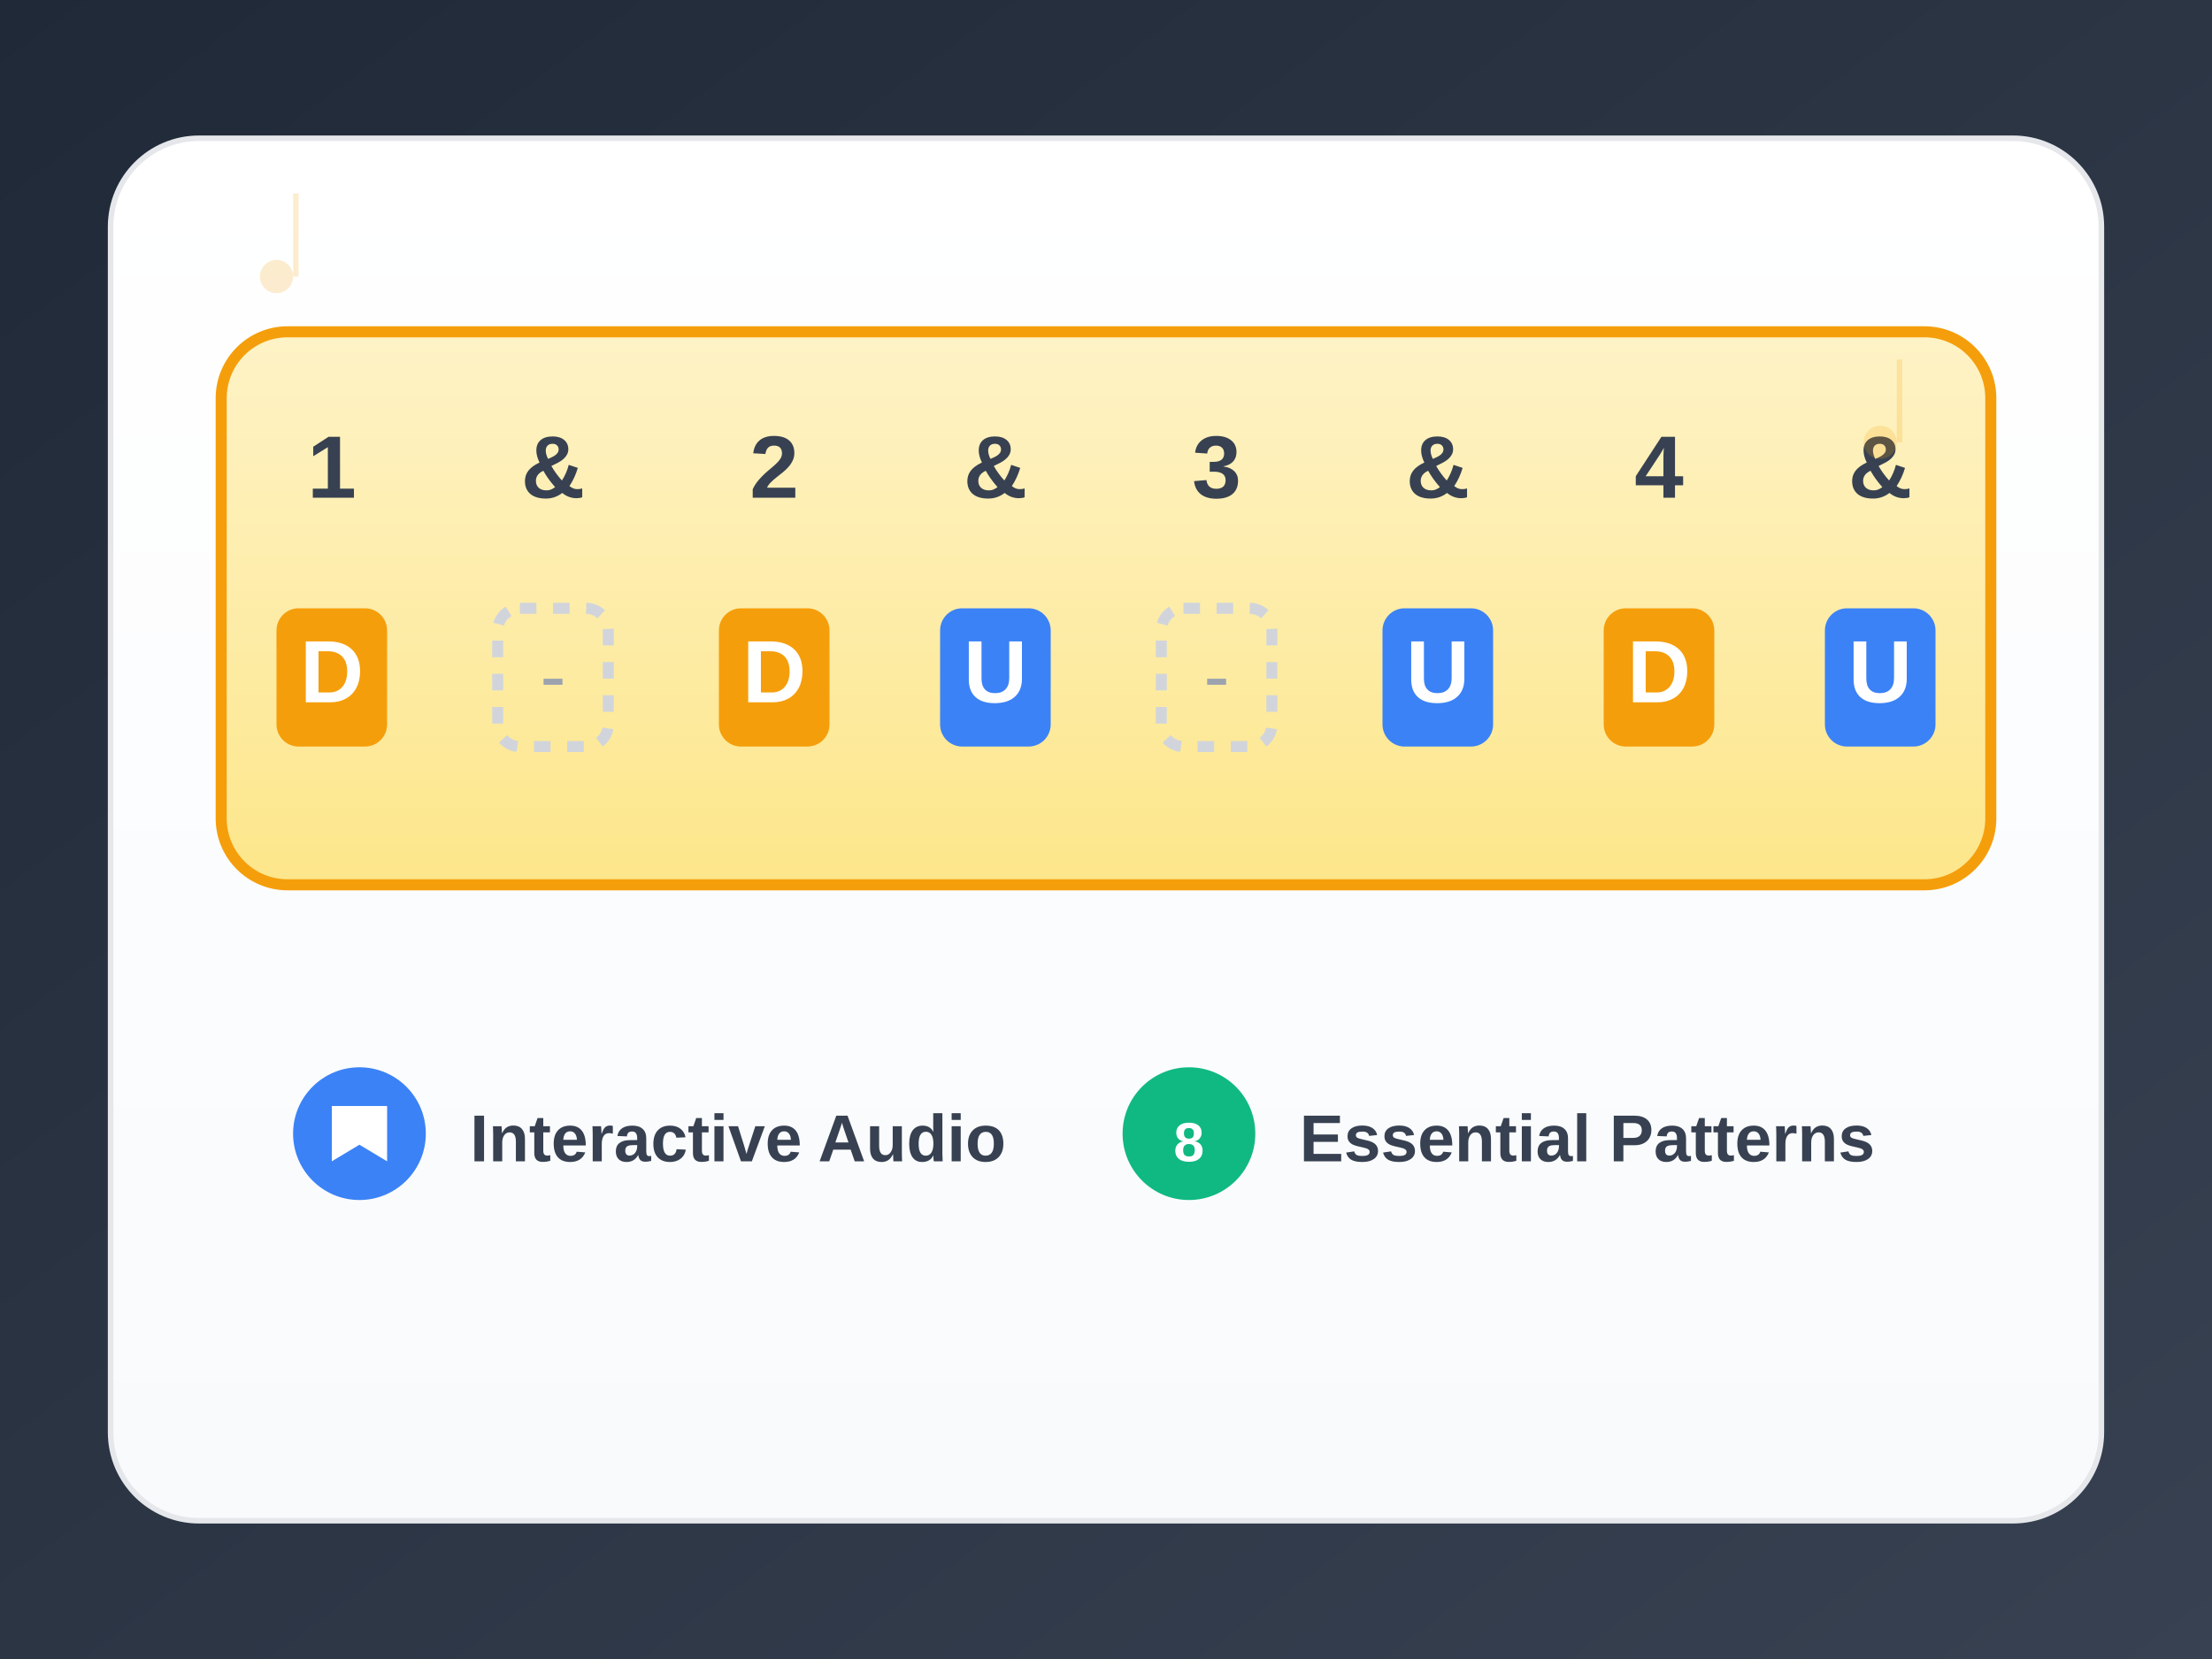
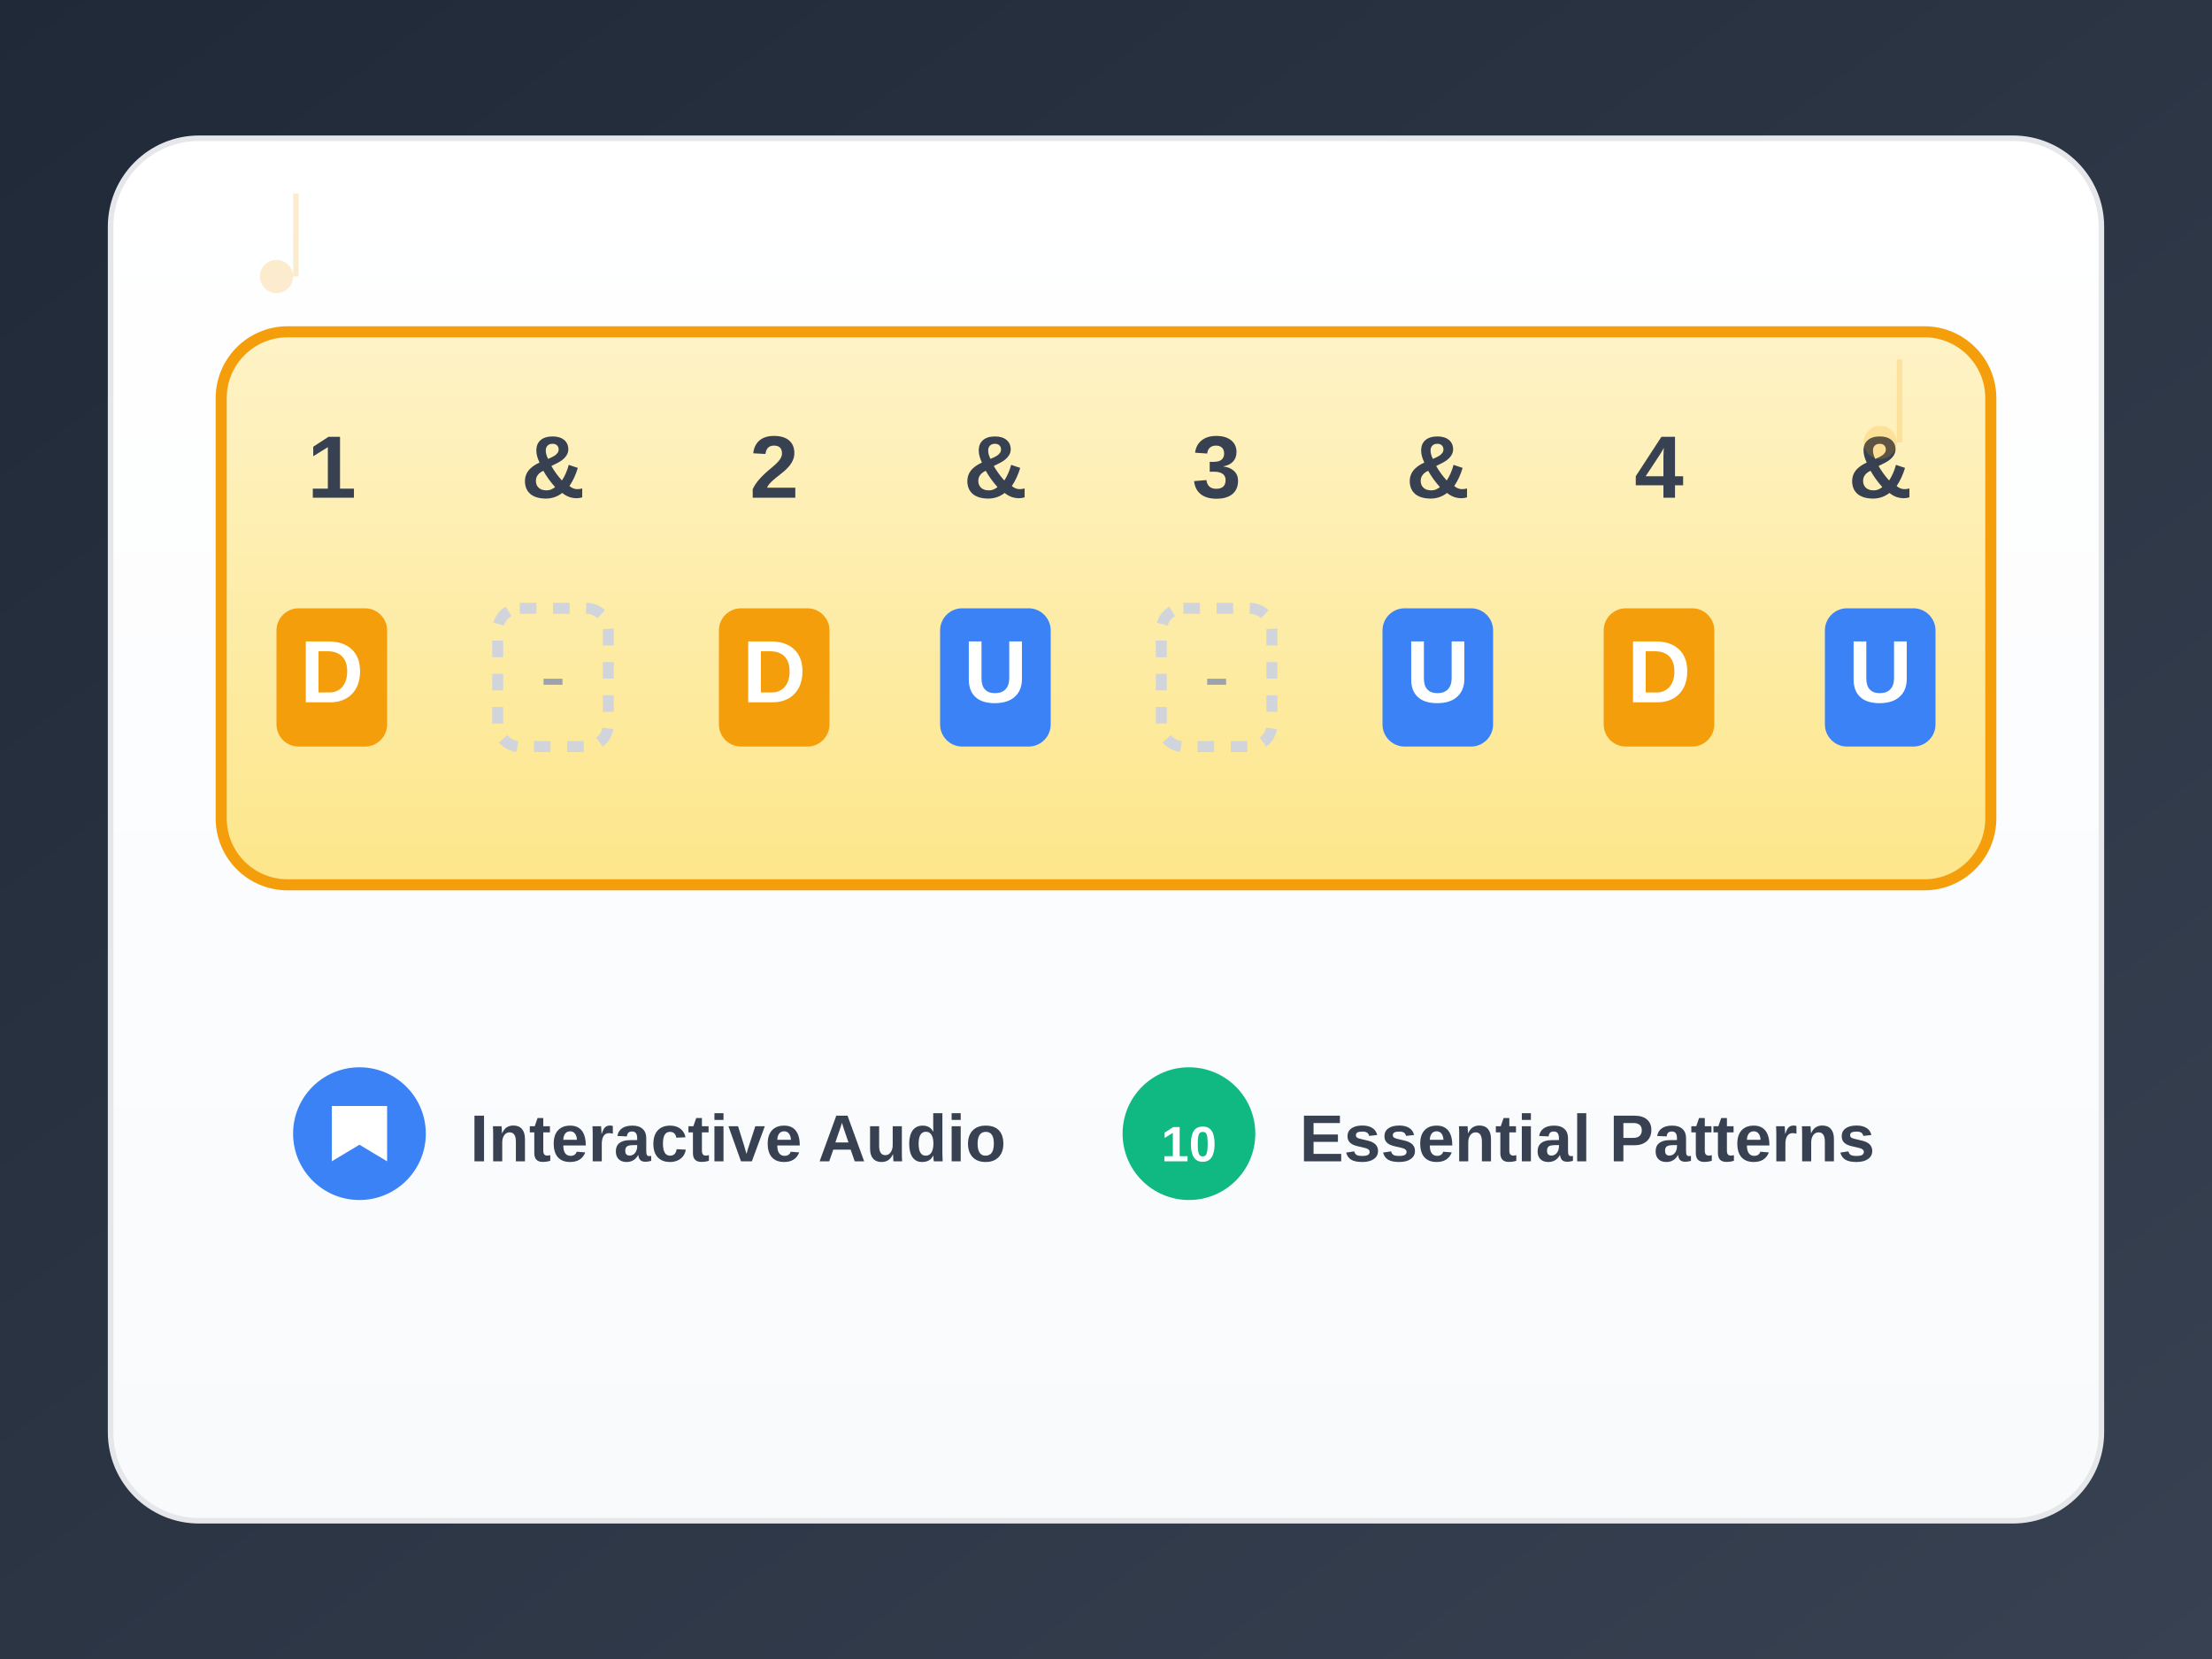
<svg xmlns="http://www.w3.org/2000/svg" viewBox="0 0 400 300" width="400" height="300">
  <defs>
    <linearGradient id="bgGradient" x1="0%" y1="0%" x2="100%" y2="100%">
      <stop offset="0%" style="stop-color:#1f2937;stop-opacity:1" />
      <stop offset="100%" style="stop-color:#374151;stop-opacity:1" />
    </linearGradient>
    <linearGradient id="cardGradient" x1="0%" y1="0%" x2="0%" y2="100%">
      <stop offset="0%" style="stop-color:#ffffff;stop-opacity:1" />
      <stop offset="100%" style="stop-color:#f8fafc;stop-opacity:1" />
    </linearGradient>
    <linearGradient id="patternBg" x1="0%" y1="0%" x2="0%" y2="100%">
      <stop offset="0%" style="stop-color:#fef3c7;stop-opacity:1" />
      <stop offset="100%" style="stop-color:#fde68a;stop-opacity:1" />
    </linearGradient>
  </defs>
  <rect width="400" height="300" fill="url(#bgGradient)" />
  <g transform="translate(320, 50)" opacity="0.1">
    <ellipse cx="20" cy="60" rx="15" ry="45" fill="white" />
    <rect x="35" y="40" width="8" height="40" fill="white" rx="2" />
    <circle cx="39" cy="25" r="8" fill="white" />
  </g>
  <rect x="20" y="25" width="360" height="250" fill="url(#cardGradient)" stroke="#e5e7eb" stroke-width="1" rx="16" />
  <rect x="40" y="60" width="320" height="100" fill="url(#patternBg)" stroke="#f59e0b" stroke-width="2" rx="12" />
  <text x="60" y="90" text-anchor="middle" fill="#374151" font-family="Arial, sans-serif" font-size="16" font-weight="bold">1</text>
  <text x="100" y="90" text-anchor="middle" fill="#374151" font-family="Arial, sans-serif" font-size="16" font-weight="bold">&amp;</text>
  <text x="140" y="90" text-anchor="middle" fill="#374151" font-family="Arial, sans-serif" font-size="16" font-weight="bold">2</text>
  <text x="180" y="90" text-anchor="middle" fill="#374151" font-family="Arial, sans-serif" font-size="16" font-weight="bold">&amp;</text>
  <text x="220" y="90" text-anchor="middle" fill="#374151" font-family="Arial, sans-serif" font-size="16" font-weight="bold">3</text>
  <text x="260" y="90" text-anchor="middle" fill="#374151" font-family="Arial, sans-serif" font-size="16" font-weight="bold">&amp;</text>
  <text x="300" y="90" text-anchor="middle" fill="#374151" font-family="Arial, sans-serif" font-size="16" font-weight="bold">4</text>
  <text x="340" y="90" text-anchor="middle" fill="#374151" font-family="Arial, sans-serif" font-size="16" font-weight="bold">&amp;</text>
  <rect x="50" y="110" width="20" height="25" fill="#f59e0b" rx="4" />
  <text x="60" y="127" text-anchor="middle" fill="white" font-family="Arial, sans-serif" font-size="16" font-weight="bold">D</text>
  <rect x="90" y="110" width="20" height="25" fill="none" stroke="#d1d5db" stroke-width="2" stroke-dasharray="3,3" rx="4" />
  <text x="100" y="127" text-anchor="middle" fill="#9ca3af" font-family="Arial, sans-serif" font-size="14">-</text>
  <rect x="130" y="110" width="20" height="25" fill="#f59e0b" rx="4" />
  <text x="140" y="127" text-anchor="middle" fill="white" font-family="Arial, sans-serif" font-size="16" font-weight="bold">D</text>
  <rect x="170" y="110" width="20" height="25" fill="#3b82f6" rx="4" />
  <text x="180" y="127" text-anchor="middle" fill="white" font-family="Arial, sans-serif" font-size="16" font-weight="bold">U</text>
  <rect x="210" y="110" width="20" height="25" fill="none" stroke="#d1d5db" stroke-width="2" stroke-dasharray="3,3" rx="4" />
  <text x="220" y="127" text-anchor="middle" fill="#9ca3af" font-family="Arial, sans-serif" font-size="14">-</text>
  <rect x="250" y="110" width="20" height="25" fill="#3b82f6" rx="4" />
  <text x="260" y="127" text-anchor="middle" fill="white" font-family="Arial, sans-serif" font-size="16" font-weight="bold">U</text>
  <rect x="290" y="110" width="20" height="25" fill="#f59e0b" rx="4" />
  <text x="300" y="127" text-anchor="middle" fill="white" font-family="Arial, sans-serif" font-size="16" font-weight="bold">D</text>
  <rect x="330" y="110" width="20" height="25" fill="#3b82f6" rx="4" />
  <text x="340" y="127" text-anchor="middle" fill="white" font-family="Arial, sans-serif" font-size="16" font-weight="bold">U</text>
  <g transform="translate(50, 190)">
    <circle cx="15" cy="15" r="12" fill="#3b82f6" />
    <path d="M 10 10 L 10 20 L 15 17 L 20 20 L 20 10 Z" fill="white" />
    <text x="35" y="20" fill="#374151" font-family="Arial, sans-serif" font-size="12" font-weight="bold">Interactive Audio</text>
  </g>
  <g transform="translate(200, 190)">
    <circle cx="15" cy="15" r="12" fill="#10b981" />
-     <text x="15" y="20" text-anchor="middle" fill="white" font-family="Arial, sans-serif" font-size="10" font-weight="bold">8</text>
+     <text x="15" y="20" text-anchor="middle" fill="white" font-family="Arial, sans-serif" font-size="9" font-weight="bold">10</text>
    <text x="35" y="20" fill="#374151" font-family="Arial, sans-serif" font-size="12" font-weight="bold">Essential Patterns</text>
  </g>
  <g transform="translate(50, 50)" opacity="0.2">
    <circle cx="0" cy="0" r="3" fill="#f59e0b" />
    <rect x="3" y="-15" width="1" height="15" fill="#f59e0b" />
  </g>
  <g transform="translate(340, 80)" opacity="0.2">
    <circle cx="0" cy="0" r="3" fill="#f59e0b" />
    <rect x="3" y="-15" width="1" height="15" fill="#f59e0b" />
  </g>
</svg>
